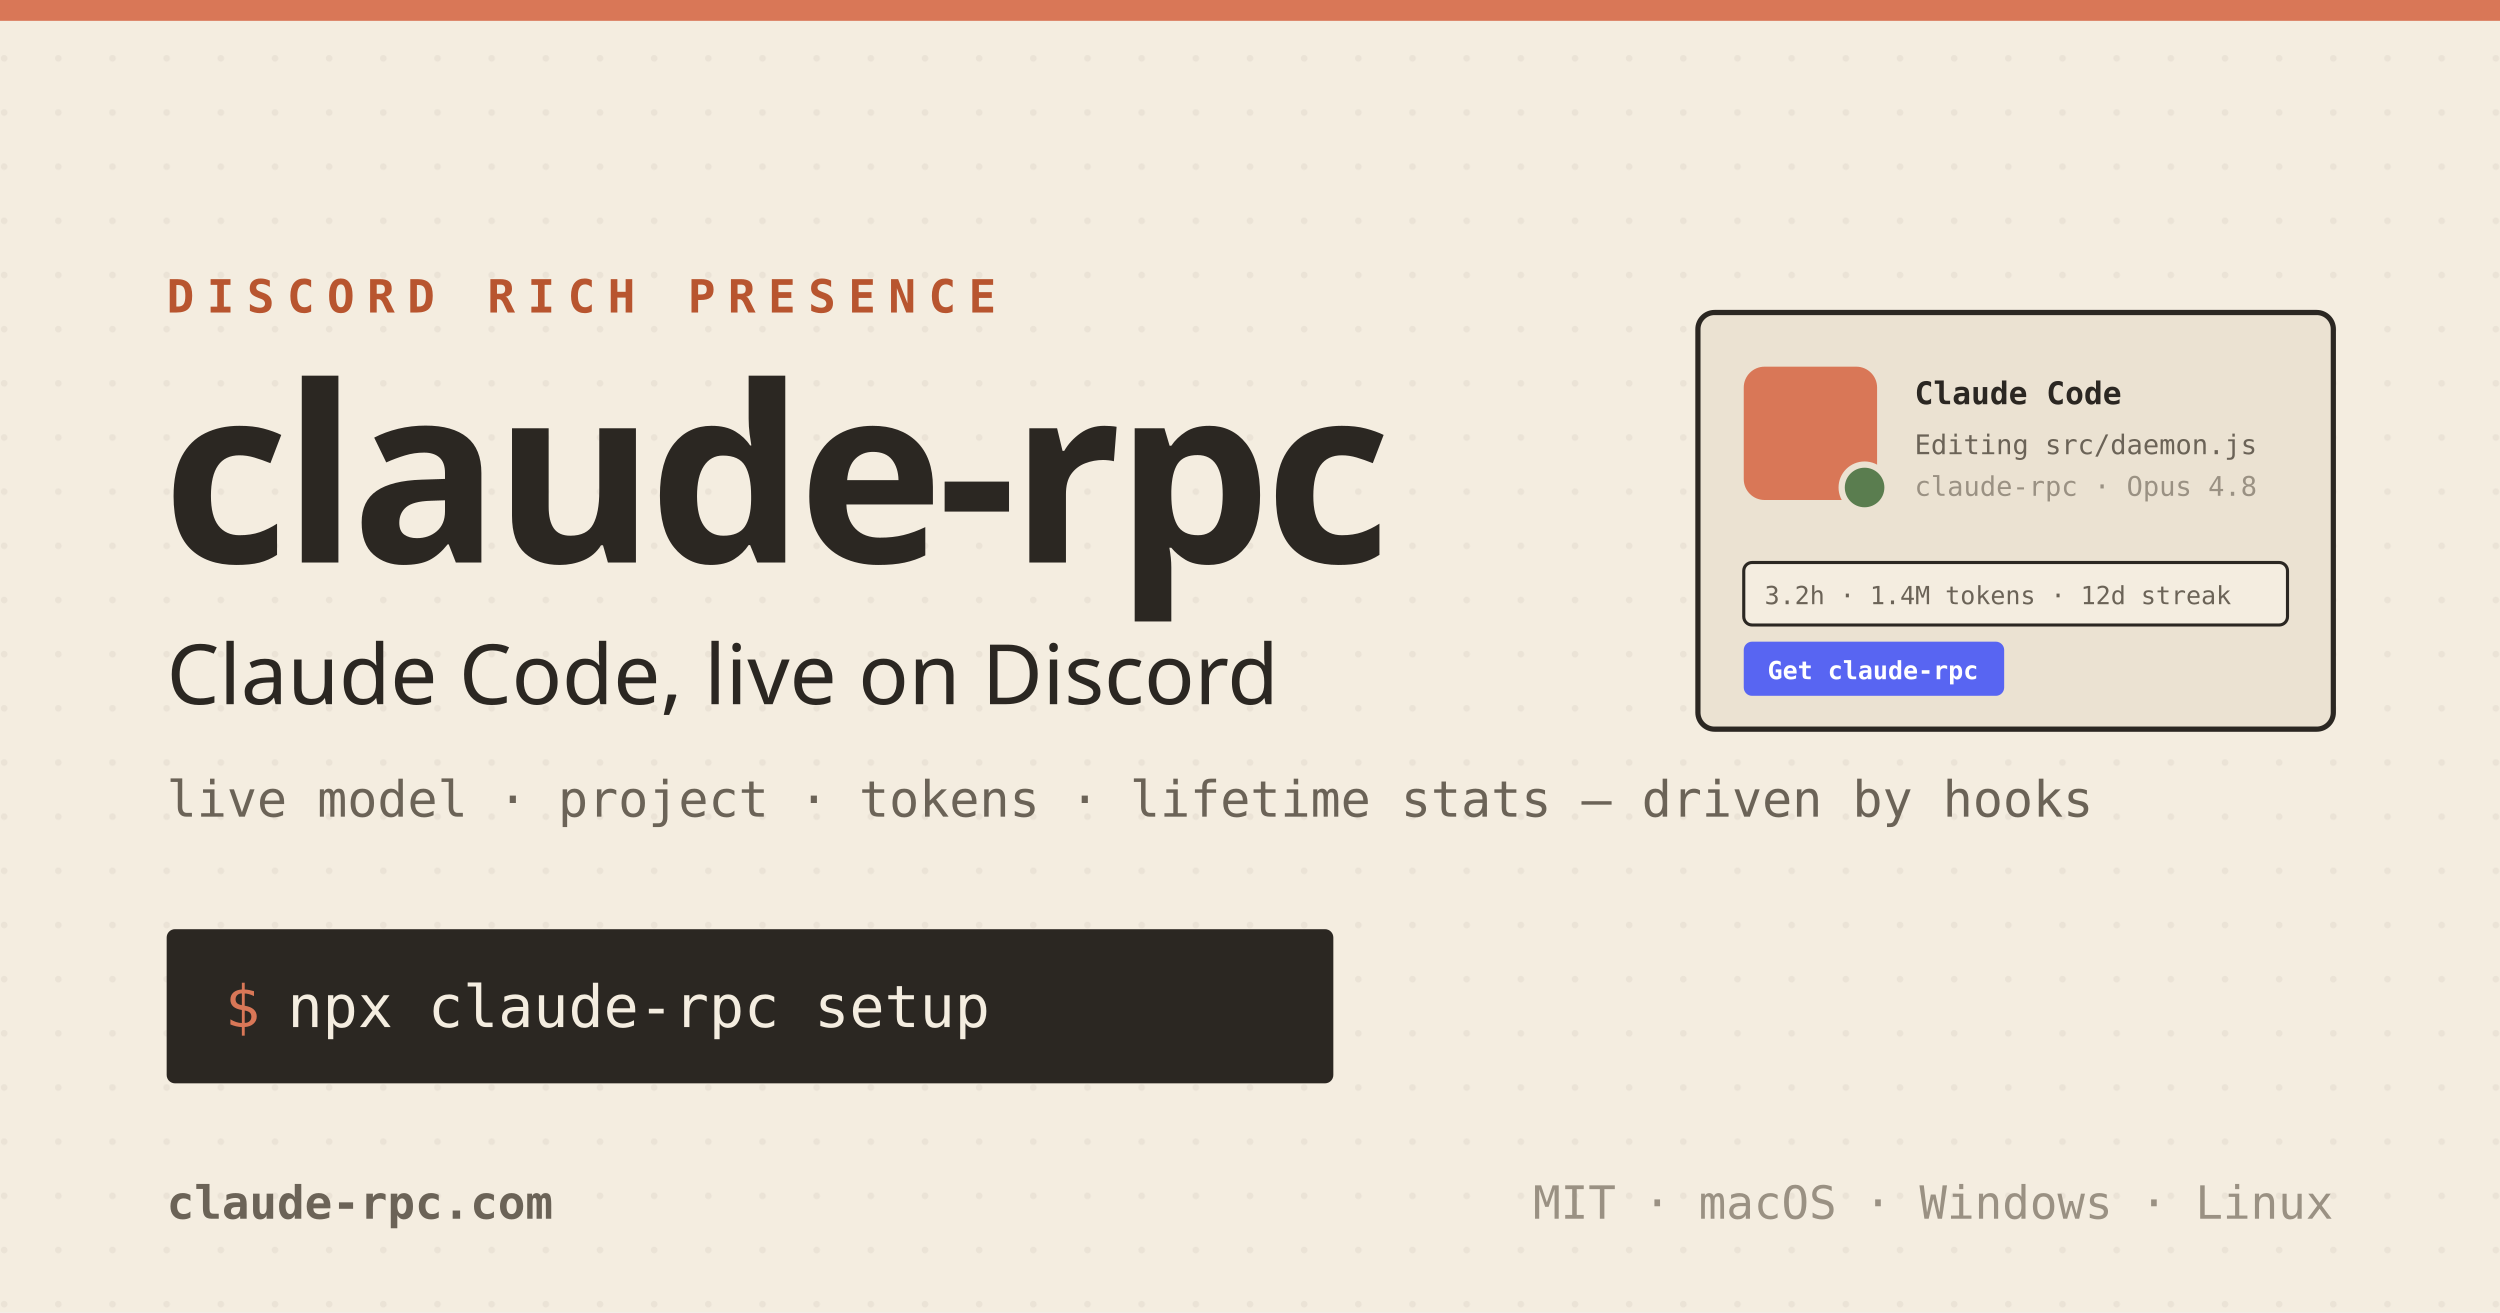
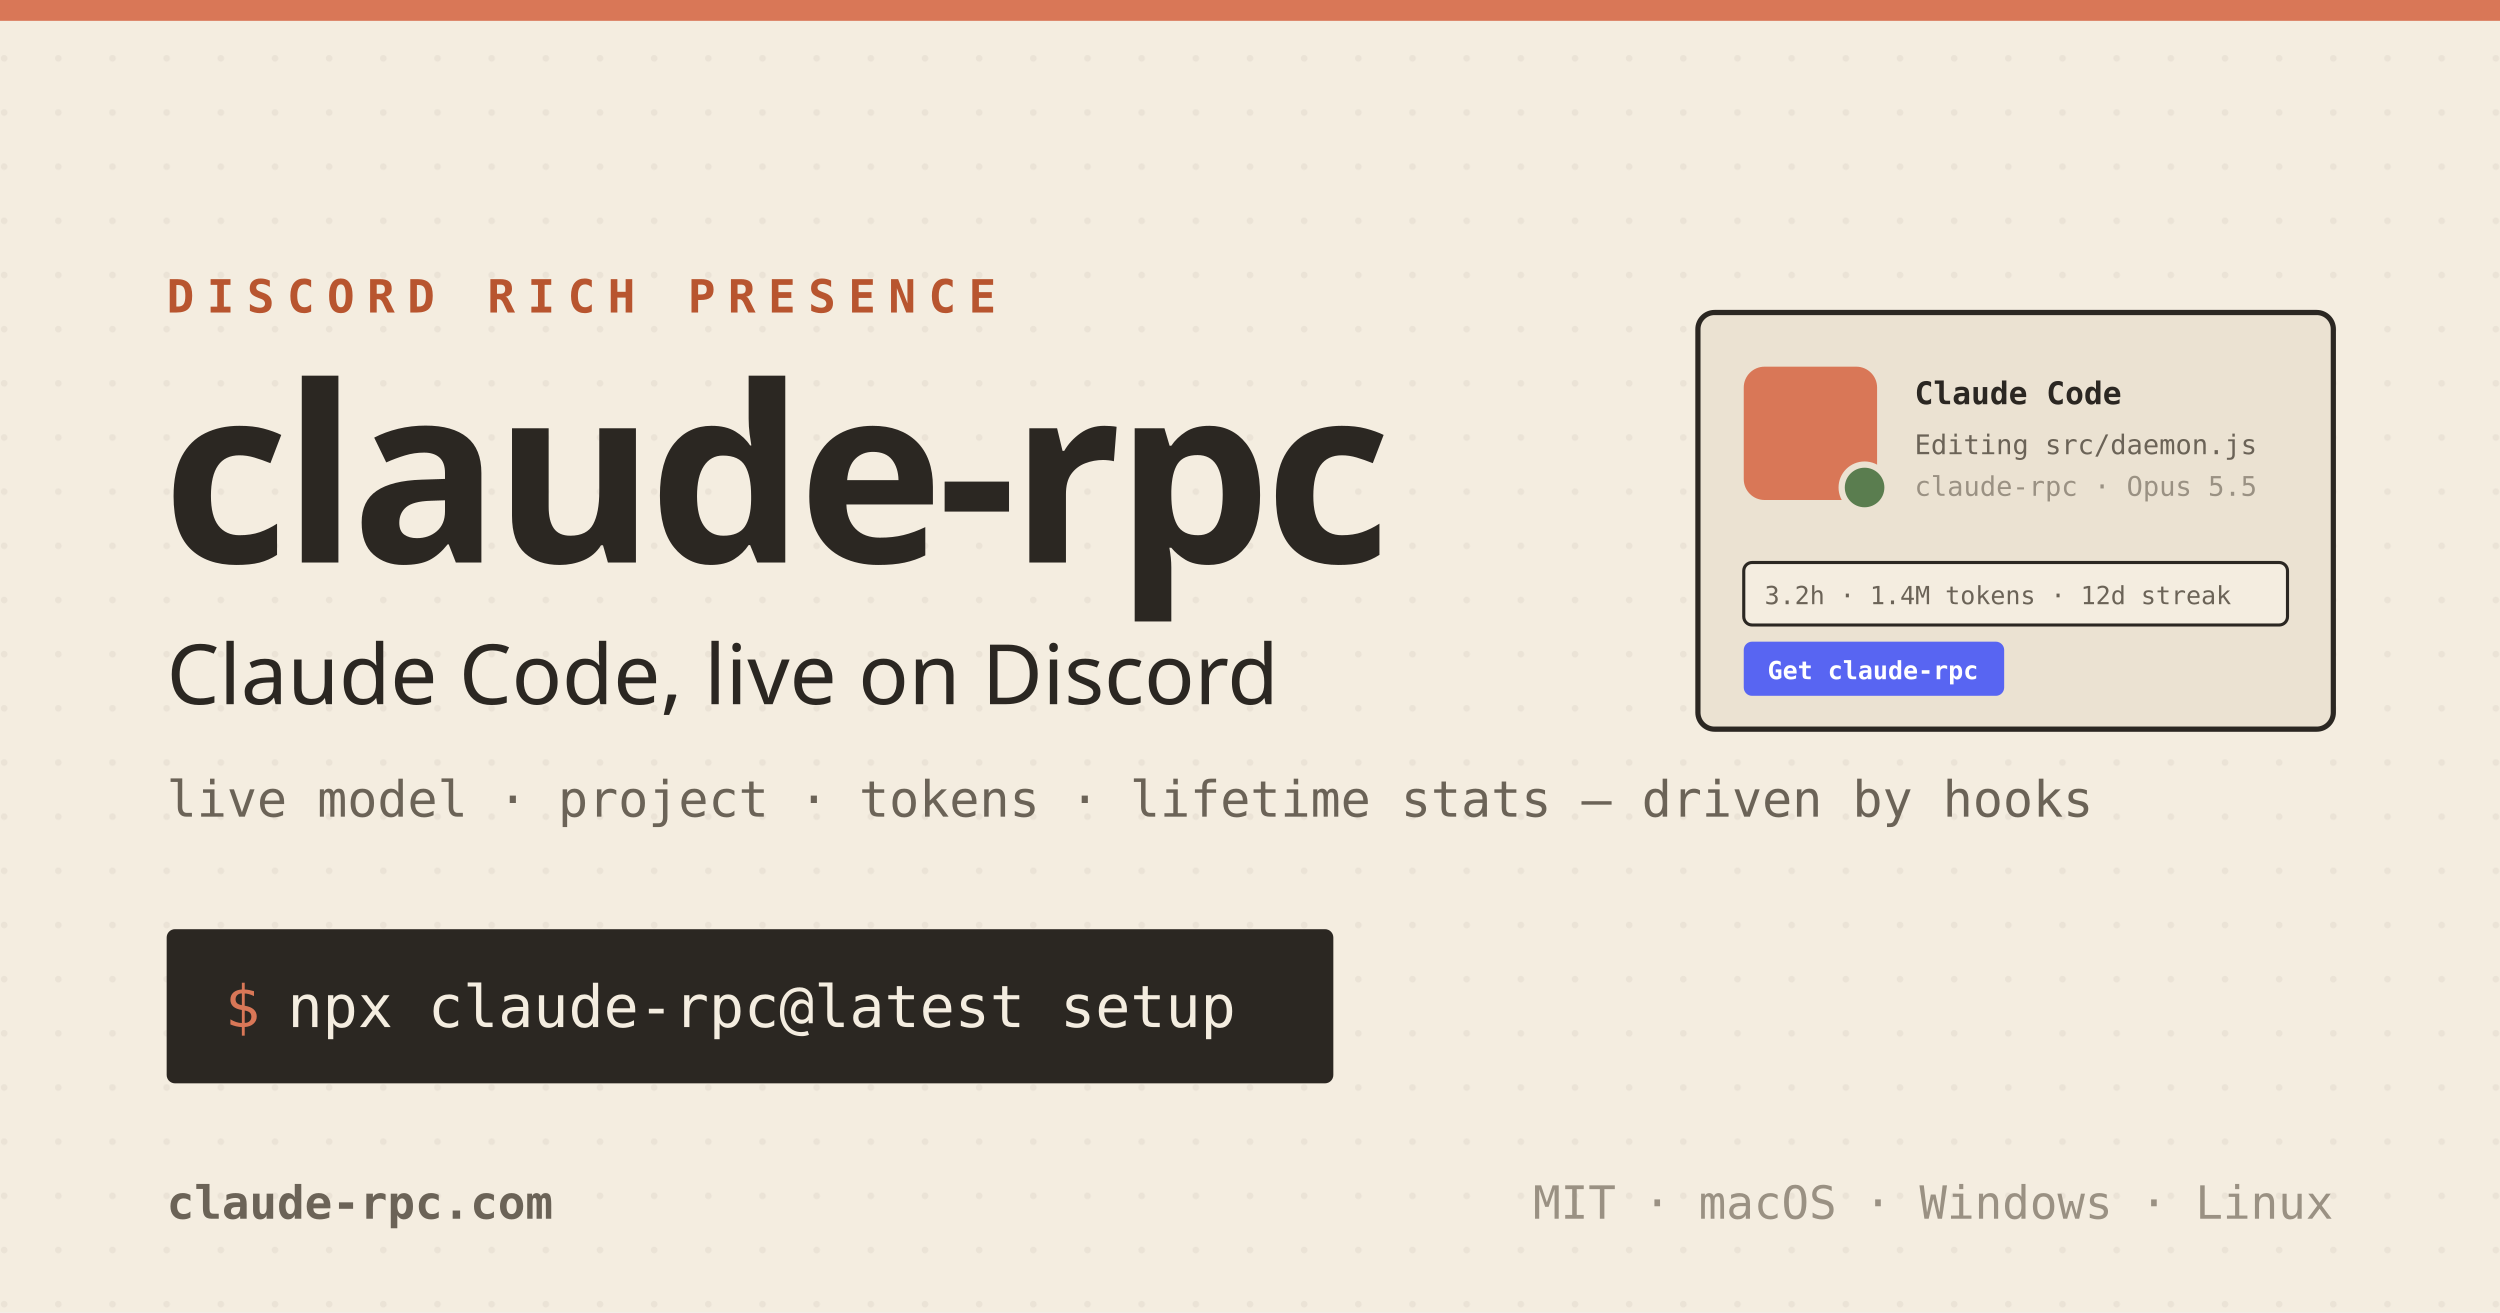
<svg xmlns="http://www.w3.org/2000/svg" width="1200" height="630" viewBox="0 0 1200 630">
  <defs>
    <style>
      .disp { font-family: "Space Grotesk", "Inter Tight", system-ui, sans-serif; }
      .mono { font-family: "JetBrains Mono", "DejaVu Sans Mono", ui-monospace, monospace; }
    </style>
  </defs>
  <rect width="1200" height="630" fill="#f4ede0" />
  <pattern id="dots" width="26" height="26" patternUnits="userSpaceOnUse">
    <circle cx="2" cy="2" r="1.6" fill="#2b2722" fill-opacity="0.05" />
  </pattern>
  <rect width="1200" height="630" fill="url(#dots)" />
  <rect x="0" y="0" width="1200" height="10" fill="#d97757" />
  <text x="80" y="150" class="mono" font-size="22" font-weight="700" letter-spacing="6" fill="#b8552f">DISCORD RICH PRESENCE</text>
  <text x="78" y="270" class="disp" font-size="118" font-weight="700" letter-spacing="-3" fill="#2b2722">claude-rpc</text>
  <text x="80" y="338" class="disp" font-size="40" font-weight="500" fill="#2b2722">Claude Code, live on Discord</text>
  <text x="80" y="392" class="mono" font-size="24" fill="#6b6357">live model · project · tokens · lifetime stats — driven by hooks</text>
  <rect x="80" y="446" width="560" height="74" rx="4" fill="#2b2722" />
  <text x="108" y="493" class="mono" font-size="28" fill="#d97757">$</text>
-   <text x="138" y="493" class="mono" font-size="28" fill="#f4ede0">npx claude-rpc setup</text>
+   <text x="138" y="493" class="mono" font-size="28" fill="#f4ede0">npx claude-rpc@latest setup</text>
  <text x="80" y="585" class="mono" font-size="22" font-weight="700" fill="#6b6357">claude-rpc.com</text>
  <text x="1120" y="585" class="mono" font-size="22" fill="#9a9183" text-anchor="end">MIT · macOS · Windows · Linux</text>
  <g transform="translate(815,150)">
    <rect x="0" y="0" width="305" height="200" rx="8" fill="#ebe2d2" stroke="#2b2722" stroke-width="2.5" />
    <rect x="22" y="26" width="64" height="64" rx="10" fill="#d97757" />
    <circle cx="80" cy="84" r="11" fill="#5a7d4f" stroke="#ebe2d2" stroke-width="3" />
    <text x="104" y="44" class="mono" font-size="15" font-weight="700" fill="#2b2722">Claude Code</text>
    <text x="104" y="68" class="mono" font-size="13" fill="#6b6357">Editing src/daemon.js</text>
-     <text x="104" y="88" class="mono" font-size="13" fill="#9a9183">claude-rpc · Opus 4.8</text>
+     <text x="104" y="88" class="mono" font-size="13" fill="#9a9183">claude-rpc · Opus 5.5</text>
    <rect x="22" y="120" width="261" height="30" rx="4" fill="#f4ede0" stroke="#2b2722" stroke-width="1.5" />
    <text x="32" y="140" class="mono" font-size="12" fill="#6b6357">3.2h · 1.4M tokens · 12d streak</text>
    <rect x="22" y="158" width="125" height="26" rx="4" fill="#5865F2" />
    <text x="84" y="176" class="mono" font-size="12" font-weight="700" fill="#ffffff" text-anchor="middle">Get claude-rpc</text>
  </g>
</svg>
